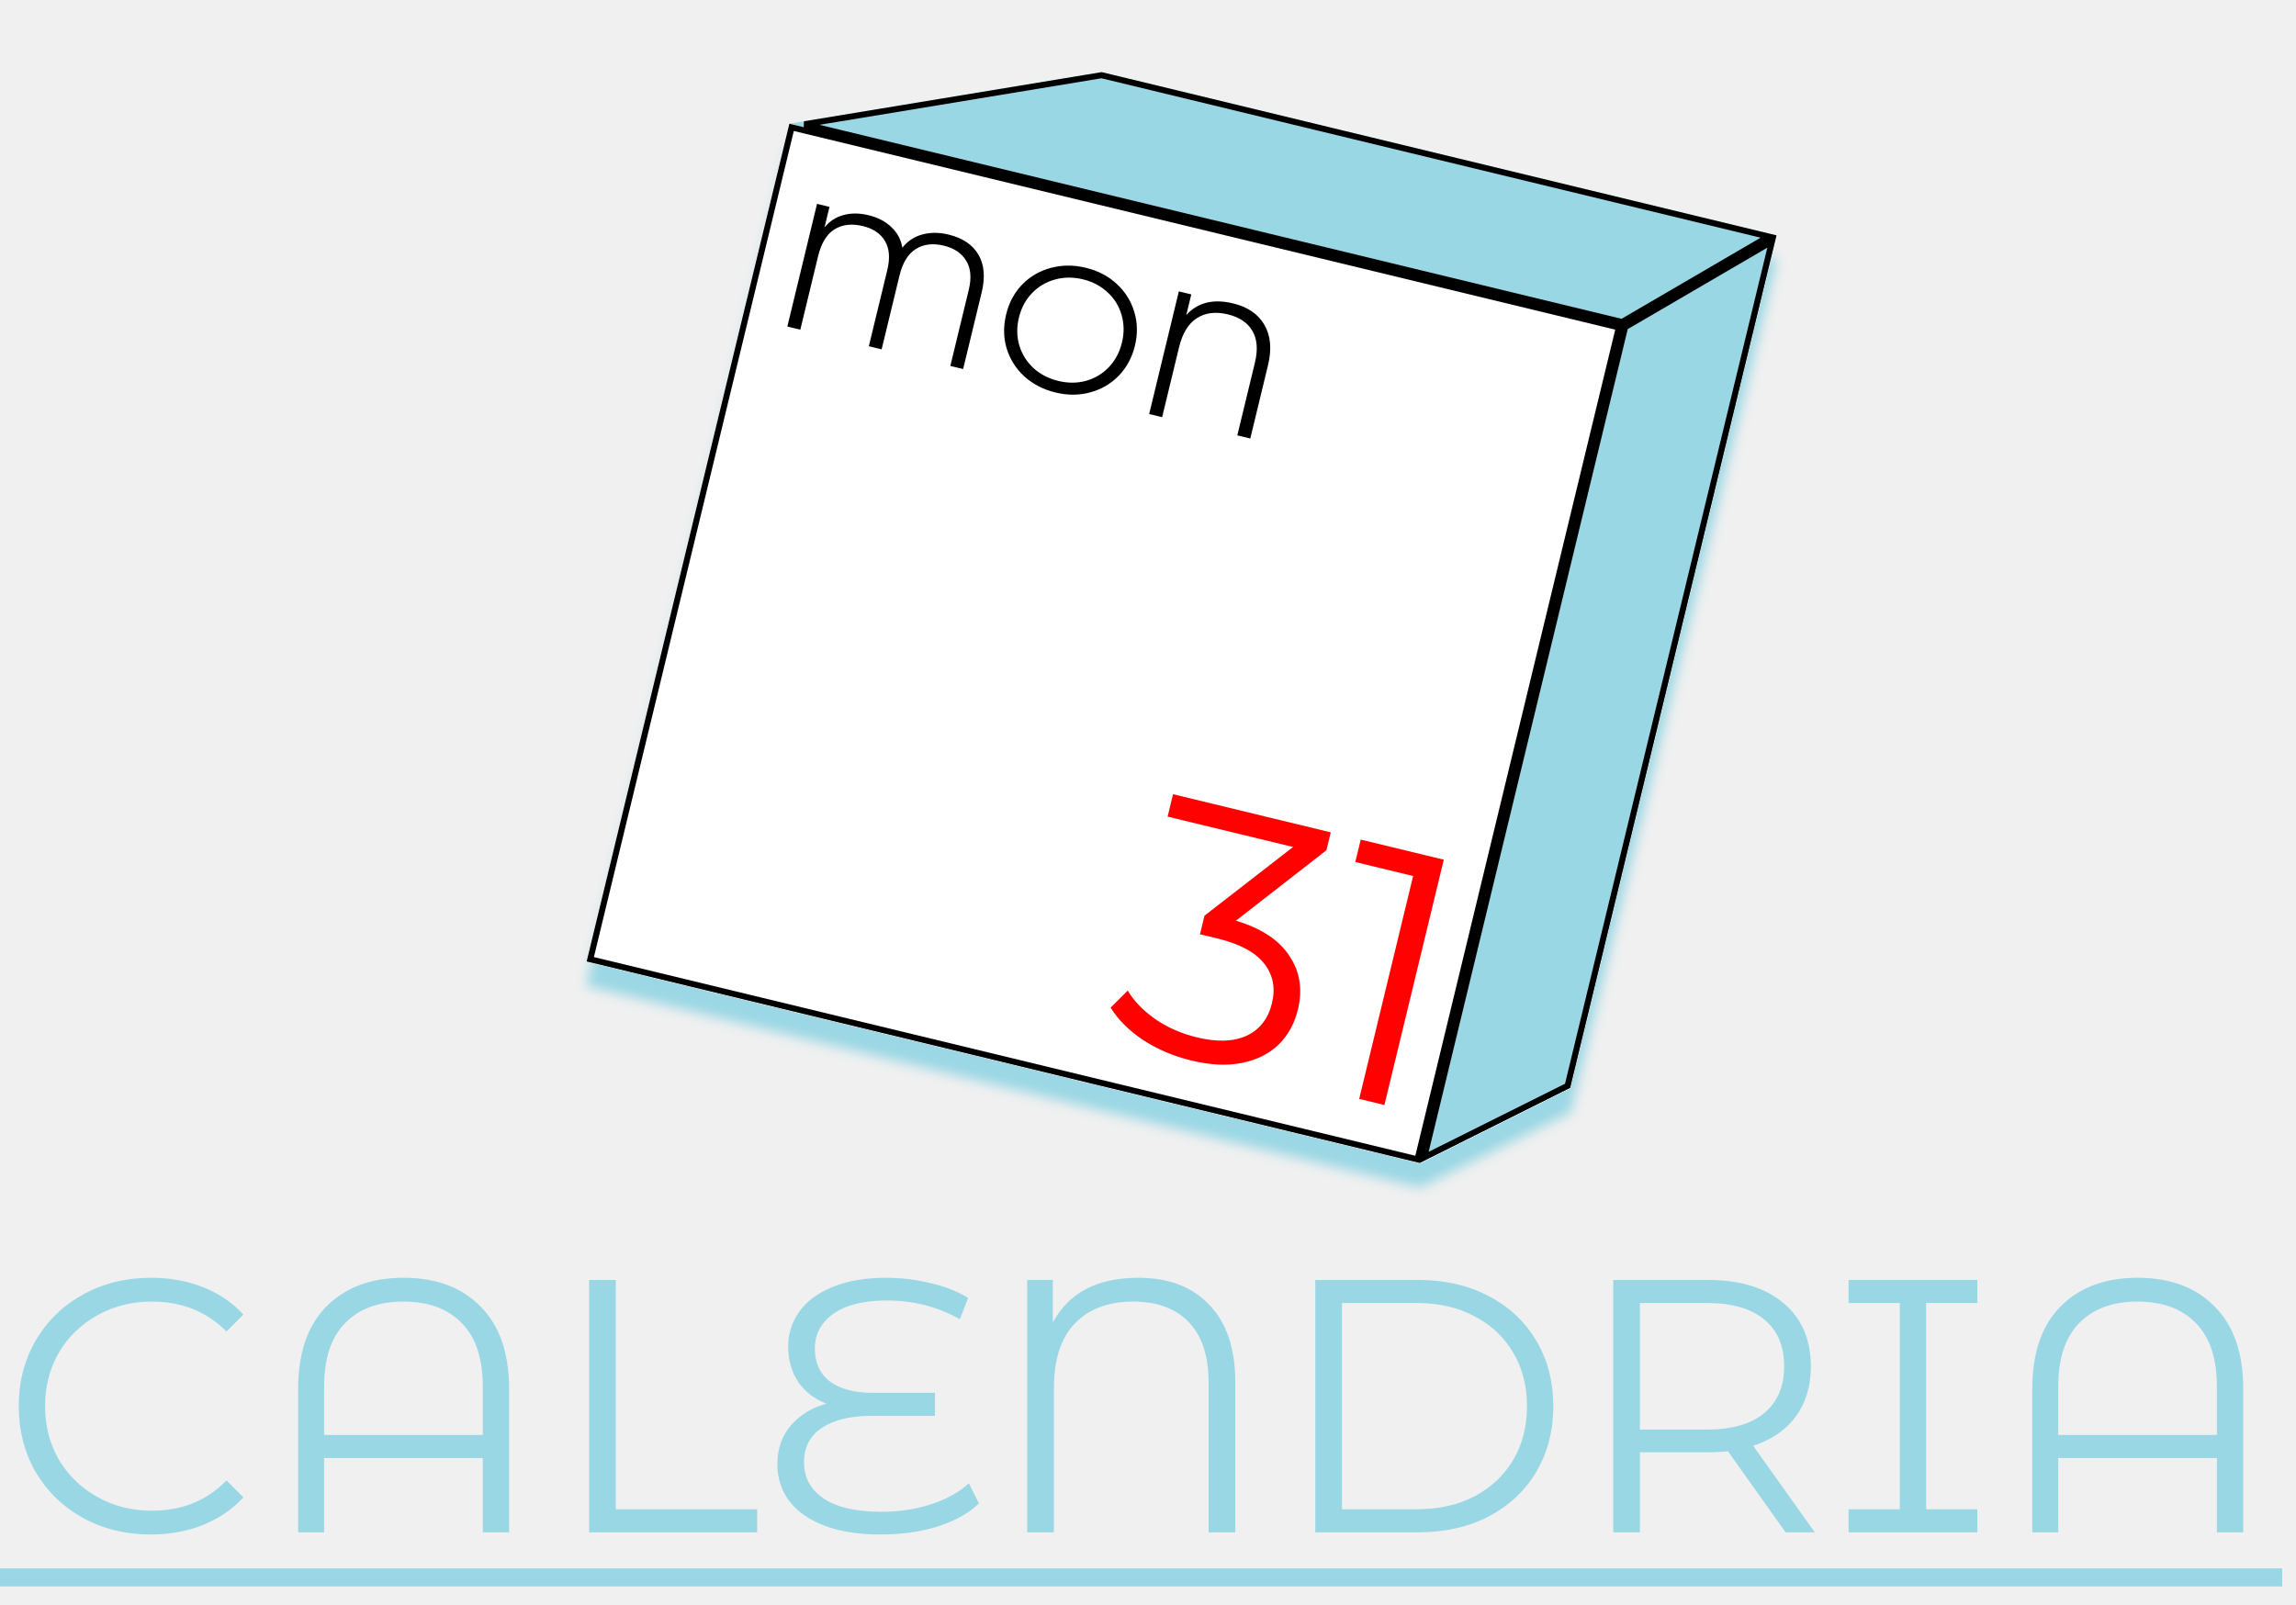
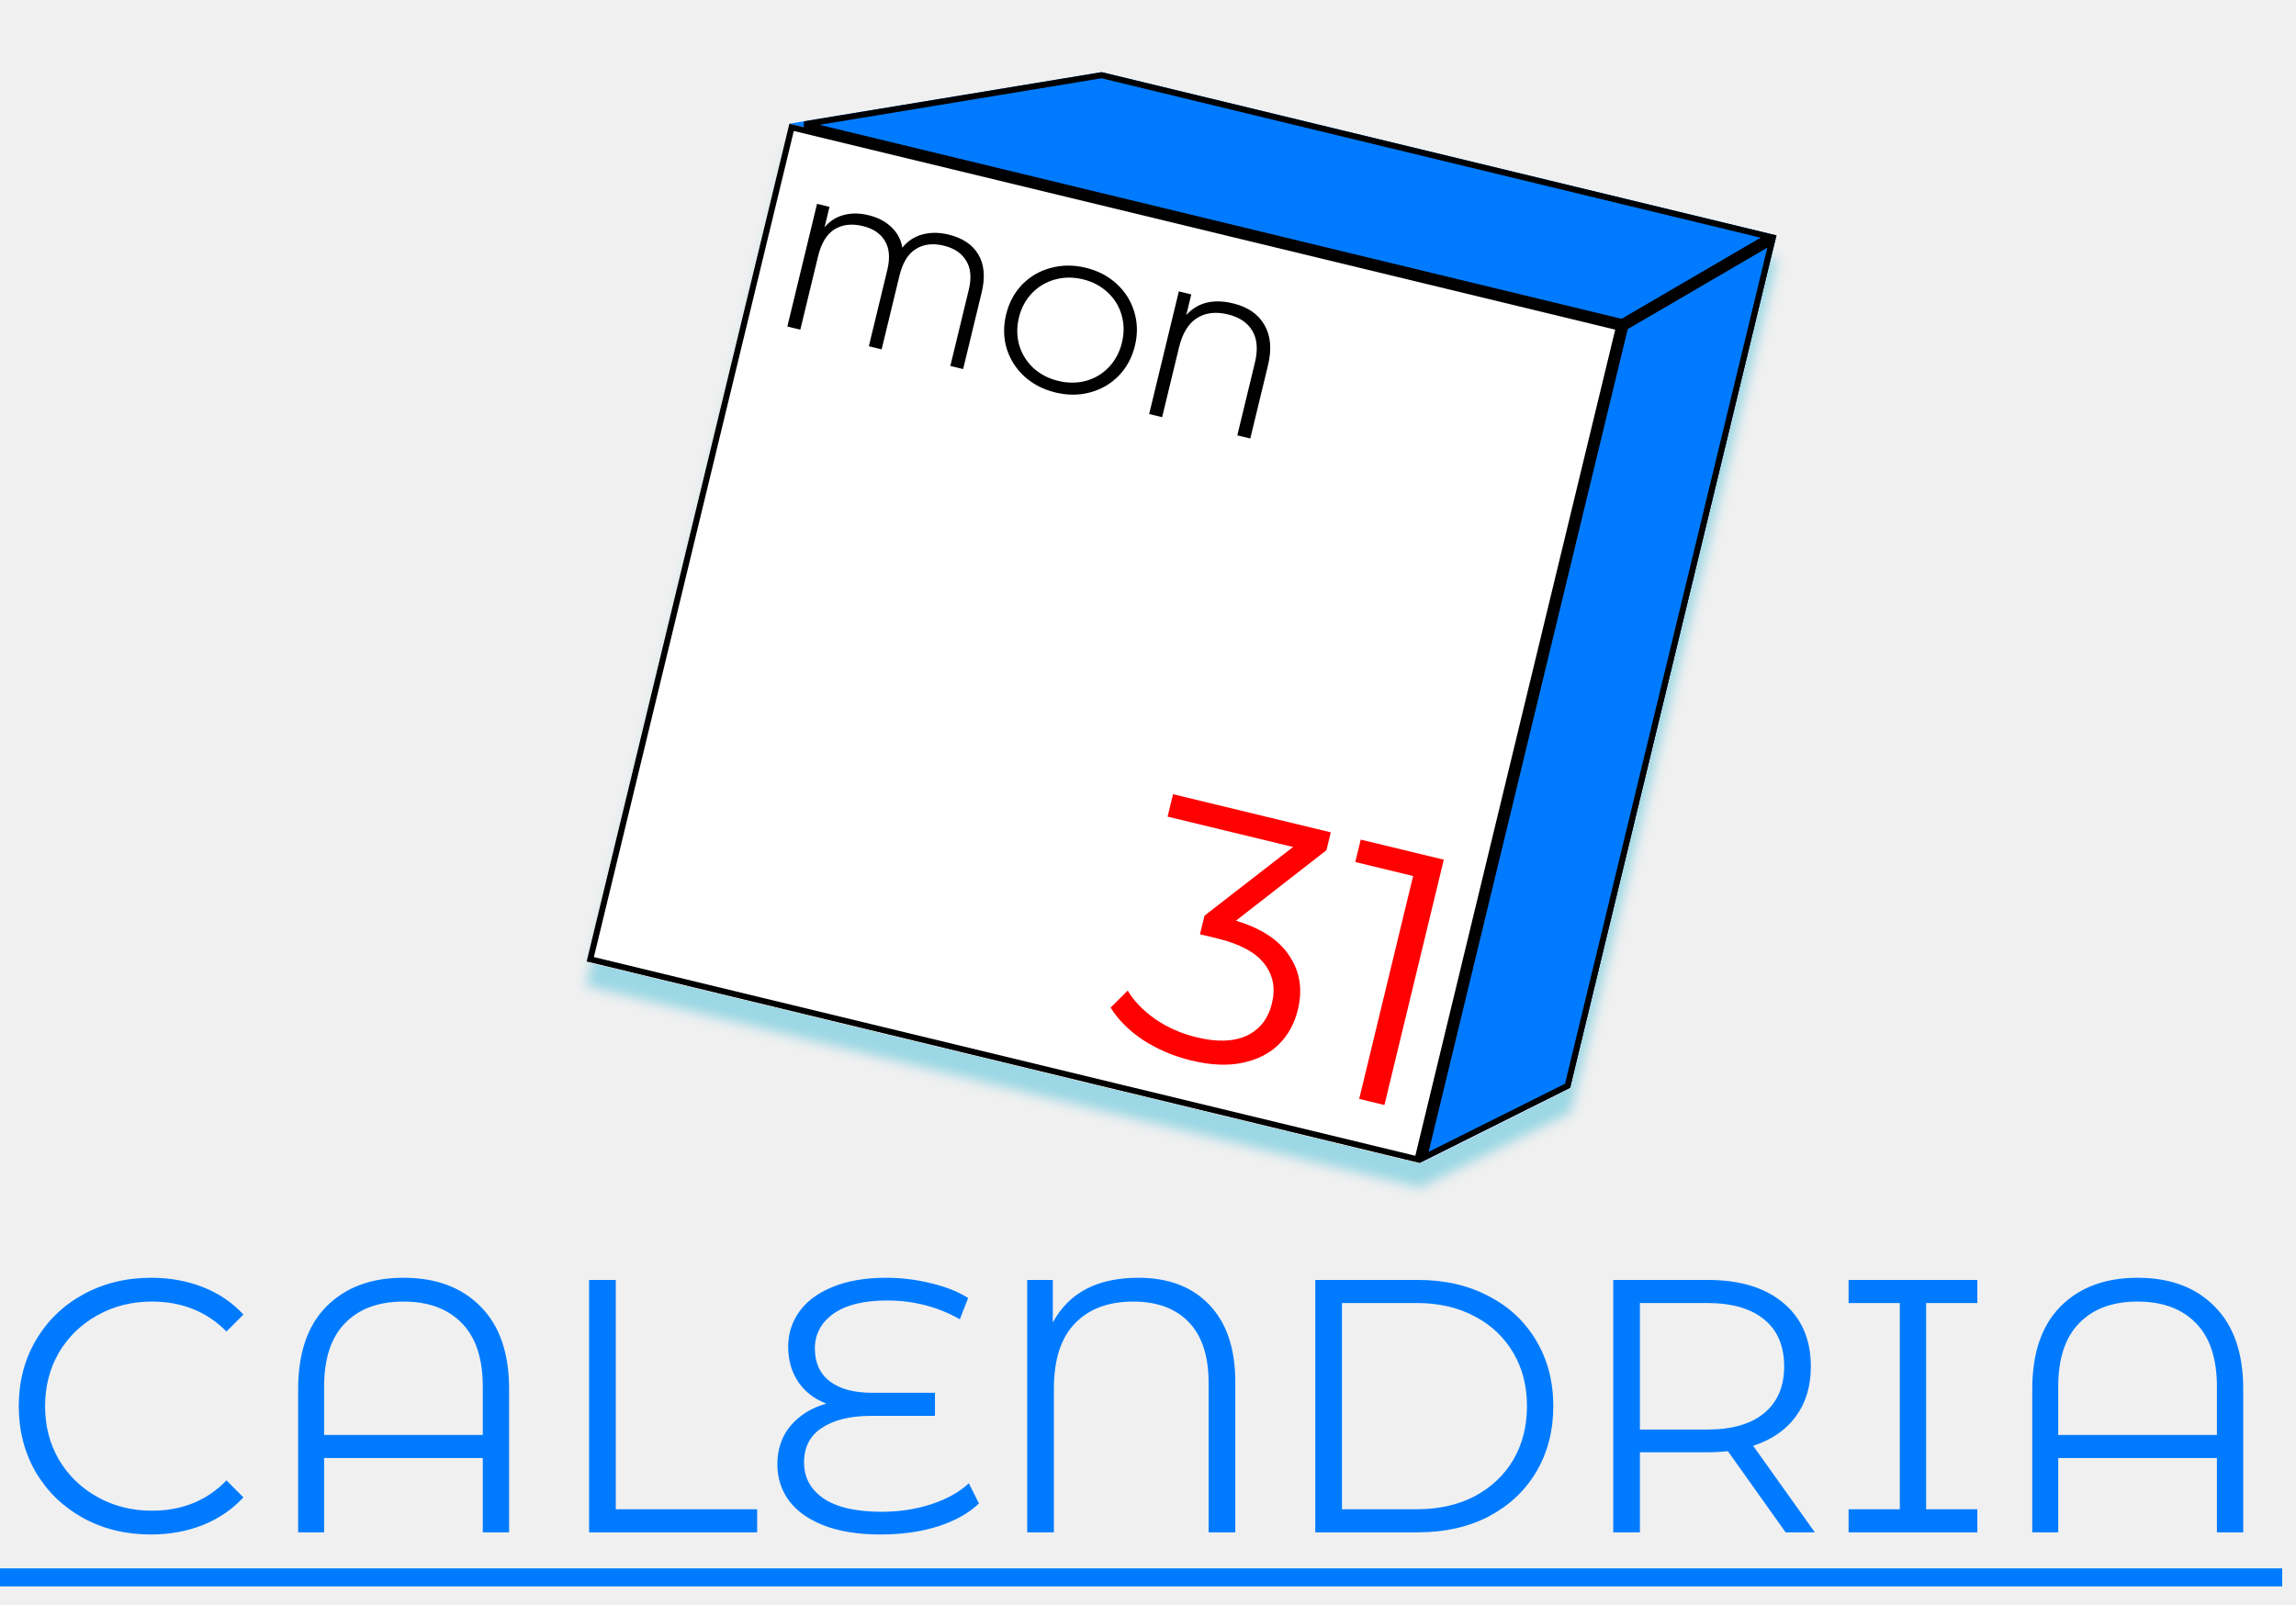
<svg xmlns="http://www.w3.org/2000/svg" width="382" height="267" viewBox="0 0 382 267" fill="none">
-   <path d="M25.08 255.36C20.92 255.36 17.16 254.44 13.8 252.6C10.48 250.76 7.86 248.22 5.94 244.98C4.06 241.7 3.12 238.04 3.12 234C3.12 229.96 4.06 226.32 5.94 223.08C7.86 219.8 10.5 217.24 13.86 215.4C17.22 213.56 20.98 212.64 25.14 212.64C28.26 212.64 31.14 213.16 33.78 214.2C36.42 215.24 38.66 216.76 40.5 218.76L37.68 221.58C34.4 218.26 30.26 216.6 25.26 216.6C21.94 216.6 18.92 217.36 16.2 218.88C13.48 220.4 11.34 222.48 9.78 225.12C8.26 227.76 7.5 230.72 7.5 234C7.5 237.28 8.26 240.24 9.78 242.88C11.34 245.52 13.48 247.6 16.2 249.12C18.92 250.64 21.94 251.4 25.26 251.4C30.3 251.4 34.44 249.72 37.68 246.36L40.5 249.18C38.66 251.18 36.4 252.72 33.72 253.8C31.08 254.84 28.2 255.36 25.08 255.36ZM67.125 212.64C72.565 212.64 76.845 214.24 79.965 217.44C83.125 220.6 84.705 225.18 84.705 231.18V255H80.325V242.64H53.925V255H49.605V231.18C49.605 225.18 51.165 220.6 54.285 217.44C57.445 214.24 61.725 212.64 67.125 212.64ZM80.325 238.8V230.76C80.325 226.08 79.165 222.56 76.845 220.2C74.525 217.8 71.285 216.6 67.125 216.6C62.965 216.6 59.725 217.8 57.405 220.2C55.085 222.56 53.925 226.08 53.925 230.76V238.8H80.325ZM98.012 213H102.452V251.16H125.972V255H98.012V213ZM162.875 250.2C161.155 251.84 158.855 253.12 155.975 254.04C153.135 254.92 149.975 255.36 146.495 255.36C142.815 255.36 139.675 254.86 137.075 253.86C134.515 252.86 132.575 251.48 131.255 249.72C129.975 247.96 129.335 245.94 129.335 243.66C129.335 241.14 130.075 239 131.555 237.24C133.075 235.48 135.055 234.26 137.495 233.58C135.495 232.82 133.935 231.62 132.815 229.98C131.695 228.3 131.135 226.34 131.135 224.1C131.135 221.98 131.735 220.06 132.935 218.34C134.175 216.58 136.015 215.2 138.455 214.2C140.935 213.16 143.915 212.64 147.395 212.64C149.955 212.64 152.435 212.94 154.835 213.54C157.275 214.1 159.355 214.92 161.075 216L159.695 219.54C156.015 217.46 151.975 216.42 147.575 216.42C143.695 216.42 140.715 217.16 138.635 218.64C136.595 220.12 135.575 222.04 135.575 224.4C135.575 226.76 136.395 228.58 138.035 229.86C139.715 231.14 142.075 231.78 145.115 231.78H155.555V235.62H144.935C141.495 235.62 138.775 236.28 136.775 237.6C134.775 238.88 133.775 240.8 133.775 243.36C133.775 245.88 134.855 247.88 137.015 249.36C139.215 250.84 142.435 251.58 146.675 251.58C149.635 251.58 152.395 251.16 154.955 250.32C157.515 249.48 159.595 248.32 161.195 246.84L162.875 250.2ZM189.383 212.64C194.423 212.64 198.363 214.14 201.203 217.14C204.083 220.14 205.523 224.42 205.523 229.98V255H201.083V230.1C201.083 225.66 199.983 222.3 197.783 220.02C195.583 217.74 192.503 216.6 188.543 216.6C184.383 216.6 181.143 217.82 178.823 220.26C176.503 222.66 175.343 226.28 175.343 231.12V255H170.903V213H175.163V220.08C177.843 215.12 182.583 212.64 189.383 212.64ZM218.832 213H235.932C240.372 213 244.292 213.9 247.692 215.7C251.092 217.46 253.732 219.94 255.612 223.14C257.492 226.3 258.432 229.92 258.432 234C258.432 238.08 257.492 241.72 255.612 244.92C253.732 248.08 251.092 250.56 247.692 252.36C244.292 254.12 240.372 255 235.932 255H218.832V213ZM235.692 251.16C239.372 251.16 242.592 250.44 245.352 249C248.112 247.52 250.252 245.5 251.772 242.94C253.292 240.34 254.052 237.36 254.052 234C254.052 230.64 253.292 227.68 251.772 225.12C250.252 222.52 248.112 220.5 245.352 219.06C242.592 217.58 239.372 216.84 235.692 216.84H223.272V251.16H235.692ZM297.083 255L287.483 241.5C286.403 241.62 285.283 241.68 284.123 241.68H272.843V255H268.403V213H284.123C289.483 213 293.683 214.28 296.723 216.84C299.763 219.4 301.283 222.92 301.283 227.4C301.283 230.68 300.443 233.46 298.763 235.74C297.123 237.98 294.763 239.6 291.683 240.6L301.943 255H297.083ZM284.003 237.9C288.163 237.9 291.343 236.98 293.543 235.14C295.743 233.3 296.842 230.72 296.842 227.4C296.842 224 295.743 221.4 293.543 219.6C291.343 217.76 288.163 216.84 284.003 216.84H272.843V237.9H284.003ZM320.462 216.84V251.16H328.982V255H307.562V251.16H316.082V216.84H307.562V213H328.982V216.84H320.462ZM355.641 212.64C361.081 212.64 365.361 214.24 368.481 217.44C371.641 220.6 373.221 225.18 373.221 231.18V255H368.841V242.64H342.441V255H338.121V231.18C338.121 225.18 339.681 220.6 342.801 217.44C345.961 214.24 350.241 212.64 355.641 212.64ZM368.841 238.8V230.76C368.841 226.08 367.681 222.56 365.361 220.2C363.041 217.8 359.801 216.6 355.641 216.6C351.481 216.6 348.241 217.8 345.921 220.2C343.601 222.56 342.441 226.08 342.441 230.76V238.8H368.841Z" fill="#9AD7E4" />
-   <path d="M0 261H379.701V264H0V261Z" fill="#9AD7E4" />
+   <path d="M25.08 255.36C20.92 255.36 17.16 254.44 13.8 252.6C10.48 250.76 7.86 248.22 5.94 244.98C4.06 241.7 3.12 238.04 3.12 234C3.12 229.96 4.06 226.32 5.94 223.08C7.86 219.8 10.5 217.24 13.86 215.4C17.22 213.56 20.98 212.64 25.14 212.64C28.26 212.64 31.14 213.16 33.78 214.2C36.42 215.24 38.66 216.76 40.5 218.76L37.68 221.58C34.4 218.26 30.26 216.6 25.26 216.6C21.94 216.6 18.92 217.36 16.2 218.88C13.48 220.4 11.34 222.48 9.78 225.12C8.26 227.76 7.5 230.72 7.5 234C7.5 237.28 8.26 240.24 9.78 242.88C11.34 245.52 13.48 247.6 16.2 249.12C18.92 250.64 21.94 251.4 25.26 251.4C30.3 251.4 34.44 249.72 37.68 246.36L40.5 249.18C38.66 251.18 36.4 252.72 33.72 253.8C31.08 254.84 28.2 255.36 25.08 255.36ZM67.125 212.64C72.565 212.64 76.845 214.24 79.965 217.44C83.125 220.6 84.705 225.18 84.705 231.18V255H80.325V242.64H53.925V255H49.605V231.18C49.605 225.18 51.165 220.6 54.285 217.44C57.445 214.24 61.725 212.64 67.125 212.64ZM80.325 238.8V230.76C80.325 226.08 79.165 222.56 76.845 220.2C74.525 217.8 71.285 216.6 67.125 216.6C62.965 216.6 59.725 217.8 57.405 220.2C55.085 222.56 53.925 226.08 53.925 230.76V238.8H80.325ZM98.012 213H102.452V251.16H125.972V255H98.012V213ZM162.875 250.2C161.155 251.84 158.855 253.12 155.975 254.04C153.135 254.92 149.975 255.36 146.495 255.36C142.815 255.36 139.675 254.86 137.075 253.86C134.515 252.86 132.575 251.48 131.255 249.72C129.975 247.96 129.335 245.94 129.335 243.66C129.335 241.14 130.075 239 131.555 237.24C133.075 235.48 135.055 234.26 137.495 233.58C135.495 232.82 133.935 231.62 132.815 229.98C131.695 228.3 131.135 226.34 131.135 224.1C131.135 221.98 131.735 220.06 132.935 218.34C134.175 216.58 136.015 215.2 138.455 214.2C140.935 213.16 143.915 212.64 147.395 212.64C149.955 212.64 152.435 212.94 154.835 213.54C157.275 214.1 159.355 214.92 161.075 216L159.695 219.54C156.015 217.46 151.975 216.42 147.575 216.42C143.695 216.42 140.715 217.16 138.635 218.64C136.595 220.12 135.575 222.04 135.575 224.4C135.575 226.76 136.395 228.58 138.035 229.86C139.715 231.14 142.075 231.78 145.115 231.78H155.555V235.62H144.935C141.495 235.62 138.775 236.28 136.775 237.6C134.775 238.88 133.775 240.8 133.775 243.36C133.775 245.88 134.855 247.88 137.015 249.36C139.215 250.84 142.435 251.58 146.675 251.58C149.635 251.58 152.395 251.16 154.955 250.32C157.515 249.48 159.595 248.32 161.195 246.84L162.875 250.2ZM189.383 212.64C194.423 212.64 198.363 214.14 201.203 217.14C204.083 220.14 205.523 224.42 205.523 229.98V255H201.083V230.1C201.083 225.66 199.983 222.3 197.783 220.02C195.583 217.74 192.503 216.6 188.543 216.6C184.383 216.6 181.143 217.82 178.823 220.26C176.503 222.66 175.343 226.28 175.343 231.12V255H170.903V213H175.163V220.08C177.843 215.12 182.583 212.64 189.383 212.64ZM218.832 213H235.932C240.372 213 244.292 213.9 247.692 215.7C251.092 217.46 253.732 219.94 255.612 223.14C257.492 226.3 258.432 229.92 258.432 234C258.432 238.08 257.492 241.72 255.612 244.92C253.732 248.08 251.092 250.56 247.692 252.36C244.292 254.12 240.372 255 235.932 255H218.832V213ZM235.692 251.16C239.372 251.16 242.592 250.44 245.352 249C248.112 247.52 250.252 245.5 251.772 242.94C253.292 240.34 254.052 237.36 254.052 234C254.052 230.64 253.292 227.68 251.772 225.12C250.252 222.52 248.112 220.5 245.352 219.06C242.592 217.58 239.372 216.84 235.692 216.84H223.272V251.16H235.692ZM297.083 255L287.483 241.5C286.403 241.62 285.283 241.68 284.123 241.68H272.843V255H268.403V213H284.123C289.483 213 293.683 214.28 296.723 216.84C299.763 219.4 301.283 222.92 301.283 227.4C301.283 230.68 300.443 233.46 298.763 235.74C297.123 237.98 294.763 239.6 291.683 240.6L301.943 255H297.083ZM284.003 237.9C288.163 237.9 291.343 236.98 293.543 235.14C295.743 233.3 296.842 230.72 296.842 227.4C296.842 224 295.743 221.4 293.543 219.6C291.343 217.76 288.163 216.84 284.003 216.84H272.843V237.9H284.003ZM320.462 216.84V251.16H328.982V255H307.562V251.16H316.082V216.84H307.562V213H328.982V216.84H320.462ZM355.641 212.64C361.081 212.64 365.361 214.24 368.481 217.44C371.641 220.6 373.221 225.18 373.221 231.18V255H368.841V242.64H342.441V255H338.121V231.18C338.121 225.18 339.681 220.6 342.801 217.44C345.961 214.24 350.241 212.64 355.641 212.64ZM368.841 238.8V230.76C368.841 226.08 367.681 222.56 365.361 220.2C363.041 217.8 359.801 216.6 355.641 216.6C351.481 216.6 348.241 217.8 345.921 220.2C343.601 222.56 342.441 226.08 342.441 230.76V238.8H368.841Z" fill="#007BFF" />
+   <path d="M0 261H379.701V264H0V261Z" fill="#007BFF" />
  <g filter="url(#filter0_d_154_114)">
    <path d="M131.333 20.586L269.943 54.121L236.213 193.539L97.603 160.004L131.333 20.586Z" fill="white" />
-     <path d="M183.295 12.005L295.569 39.168L269.943 54.121L131.333 20.586L183.295 12.005Z" fill="#9AD7E4" />
-     <path d="M269.943 54.121L295.569 39.168L261.246 181.035L236.213 193.539L269.943 54.121Z" fill="#9AD7E4" />
+     <path d="M183.295 12.005L295.569 39.168L269.943 54.121L131.333 20.586L183.295 12.005Z" fill="#007BFF" />
+     <path d="M269.943 54.121L295.569 39.168L261.246 181.035L236.213 193.539L269.943 54.121Z" fill="#007BFF" />
    <path d="M131.702 21.19L269.34 54.489L235.844 192.936L98.207 159.636L131.702 21.19ZM236.952 192.611L270.379 54.446L294.807 40.192L260.815 180.692L236.952 192.611ZM183.277 12.515L294.245 39.362L269.865 53.588L133.842 20.679L183.277 12.515Z" stroke="black" />
    <path d="M205.629 153.216C209.849 154.484 212.813 156.436 214.521 159.072C216.277 161.678 216.751 164.653 215.942 167.996C215.378 170.329 214.311 172.272 212.741 173.827C211.181 175.343 209.166 176.357 206.696 176.871C204.226 177.384 201.397 177.255 198.209 176.484C195.254 175.769 192.568 174.625 190.15 173.053C187.78 171.451 185.991 169.66 184.783 167.68L187.628 164.85C188.65 166.579 190.181 168.163 192.219 169.603C194.267 171.004 196.574 172.014 199.14 172.635C202.484 173.444 205.243 173.35 207.419 172.354C209.603 171.319 211.006 169.518 211.627 166.952C212.238 164.425 211.804 162.221 210.325 160.341C208.846 158.46 206.259 157.073 202.566 156.179L199.65 155.474L200.398 152.383L215.14 140.949L194.262 135.898L195.165 132.166L221.408 138.515L220.689 141.489L205.629 153.216ZM240.213 143.064L230.336 183.887L226.138 182.871L235.111 145.781L225.489 143.453L226.392 139.72L240.213 143.064Z" fill="#FF0101" />
    <path d="M157.817 39.035C160.15 39.6 161.805 40.71 162.783 42.367C163.761 44.023 163.942 46.124 163.325 48.671L160.243 61.413L158.114 60.898L161.183 48.214C161.662 46.231 161.517 44.622 160.746 43.386C159.999 42.135 158.761 41.301 157.03 40.882C155.203 40.44 153.645 40.629 152.356 41.449C151.072 42.249 150.166 43.738 149.64 45.915L146.684 58.133L144.555 57.618L147.624 44.934C148.104 42.951 147.977 41.346 147.245 40.12C146.518 38.874 145.289 38.041 143.559 37.623C141.712 37.176 140.135 37.36 138.826 38.176C137.542 38.976 136.637 40.465 136.11 42.642L133.154 54.86L130.996 54.337L135.935 33.926L138.005 34.427L137.179 37.839C138.025 36.809 139.075 36.127 140.329 35.792C141.588 35.438 142.975 35.444 144.491 35.811C146.085 36.197 147.364 36.866 148.327 37.82C149.314 38.758 149.914 39.891 150.128 41.218C151.012 40.115 152.115 39.384 153.436 39.025C154.782 38.651 156.242 38.654 157.817 39.035ZM175.613 65.317C173.592 64.828 171.863 63.937 170.427 62.642C169.015 61.334 168.033 59.779 167.481 57.979C166.948 56.183 166.919 54.304 167.394 52.34C167.869 50.377 168.754 48.719 170.049 47.365C171.363 46.016 172.944 45.092 174.793 44.593C176.667 44.079 178.614 44.067 180.636 44.556C182.658 45.045 184.367 45.932 185.764 47.217C187.181 48.506 188.163 50.06 188.71 51.88C189.262 53.681 189.301 55.562 188.826 57.526C188.351 59.489 187.454 61.155 186.135 62.523C184.821 63.872 183.24 64.796 181.39 65.295C179.561 65.799 177.635 65.806 175.613 65.317ZM176.079 63.393C177.692 63.783 179.237 63.776 180.714 63.372C182.195 62.948 183.46 62.184 184.509 61.08C185.563 59.956 186.283 58.598 186.668 57.004C187.054 55.41 187.032 53.882 186.604 52.42C186.181 50.939 185.405 49.681 184.276 48.647C183.152 47.593 181.784 46.871 180.17 46.481C178.557 46.09 177 46.105 175.499 46.523C174.023 46.928 172.748 47.689 171.675 48.808C170.626 49.912 169.908 51.261 169.523 52.855C169.137 54.45 169.156 55.987 169.58 57.468C170.027 58.935 170.813 60.195 171.937 61.249C173.085 62.288 174.465 63.002 176.079 63.393ZM205.155 50.488C207.604 51.081 209.342 52.273 210.37 54.065C211.417 55.861 211.613 58.111 210.96 60.813L208.018 72.972L205.86 72.45L208.788 60.349C209.31 58.191 209.17 56.429 208.369 55.062C207.568 53.696 206.205 52.779 204.281 52.314C202.259 51.825 200.541 52.037 199.127 52.95C197.717 53.843 196.728 55.466 196.159 57.818L193.351 69.423L191.193 68.901L196.131 48.49L198.202 48.991L197.369 52.432C199.255 50.337 201.85 49.688 205.155 50.488Z" fill="black" />
  </g>
  <defs>
    <filter id="filter0_d_154_114" x="95.603" y="12.005" width="201.966" height="187.534" filterUnits="userSpaceOnUse" color-interpolation-filters="sRGB">
      <feFlood flood-opacity="0" result="BackgroundImageFix" />
      <feColorMatrix in="SourceAlpha" type="matrix" values="0 0 0 0 0 0 0 0 0 0 0 0 0 0 0 0 0 0 127 0" result="hardAlpha" />
      <feOffset dy="4" />
      <feGaussianBlur stdDeviation="1" />
      <feComposite in2="hardAlpha" operator="out" />
      <feColorMatrix type="matrix" values="0 0 0 0 0.606 0 0 0 0 0.843 0 0 0 0 0.895 0 0 0 1 0" />
      <feBlend mode="normal" in2="BackgroundImageFix" result="effect1_dropShadow_154_114" />
      <feBlend mode="normal" in="SourceGraphic" in2="effect1_dropShadow_154_114" result="shape" />
    </filter>
  </defs>
</svg>
